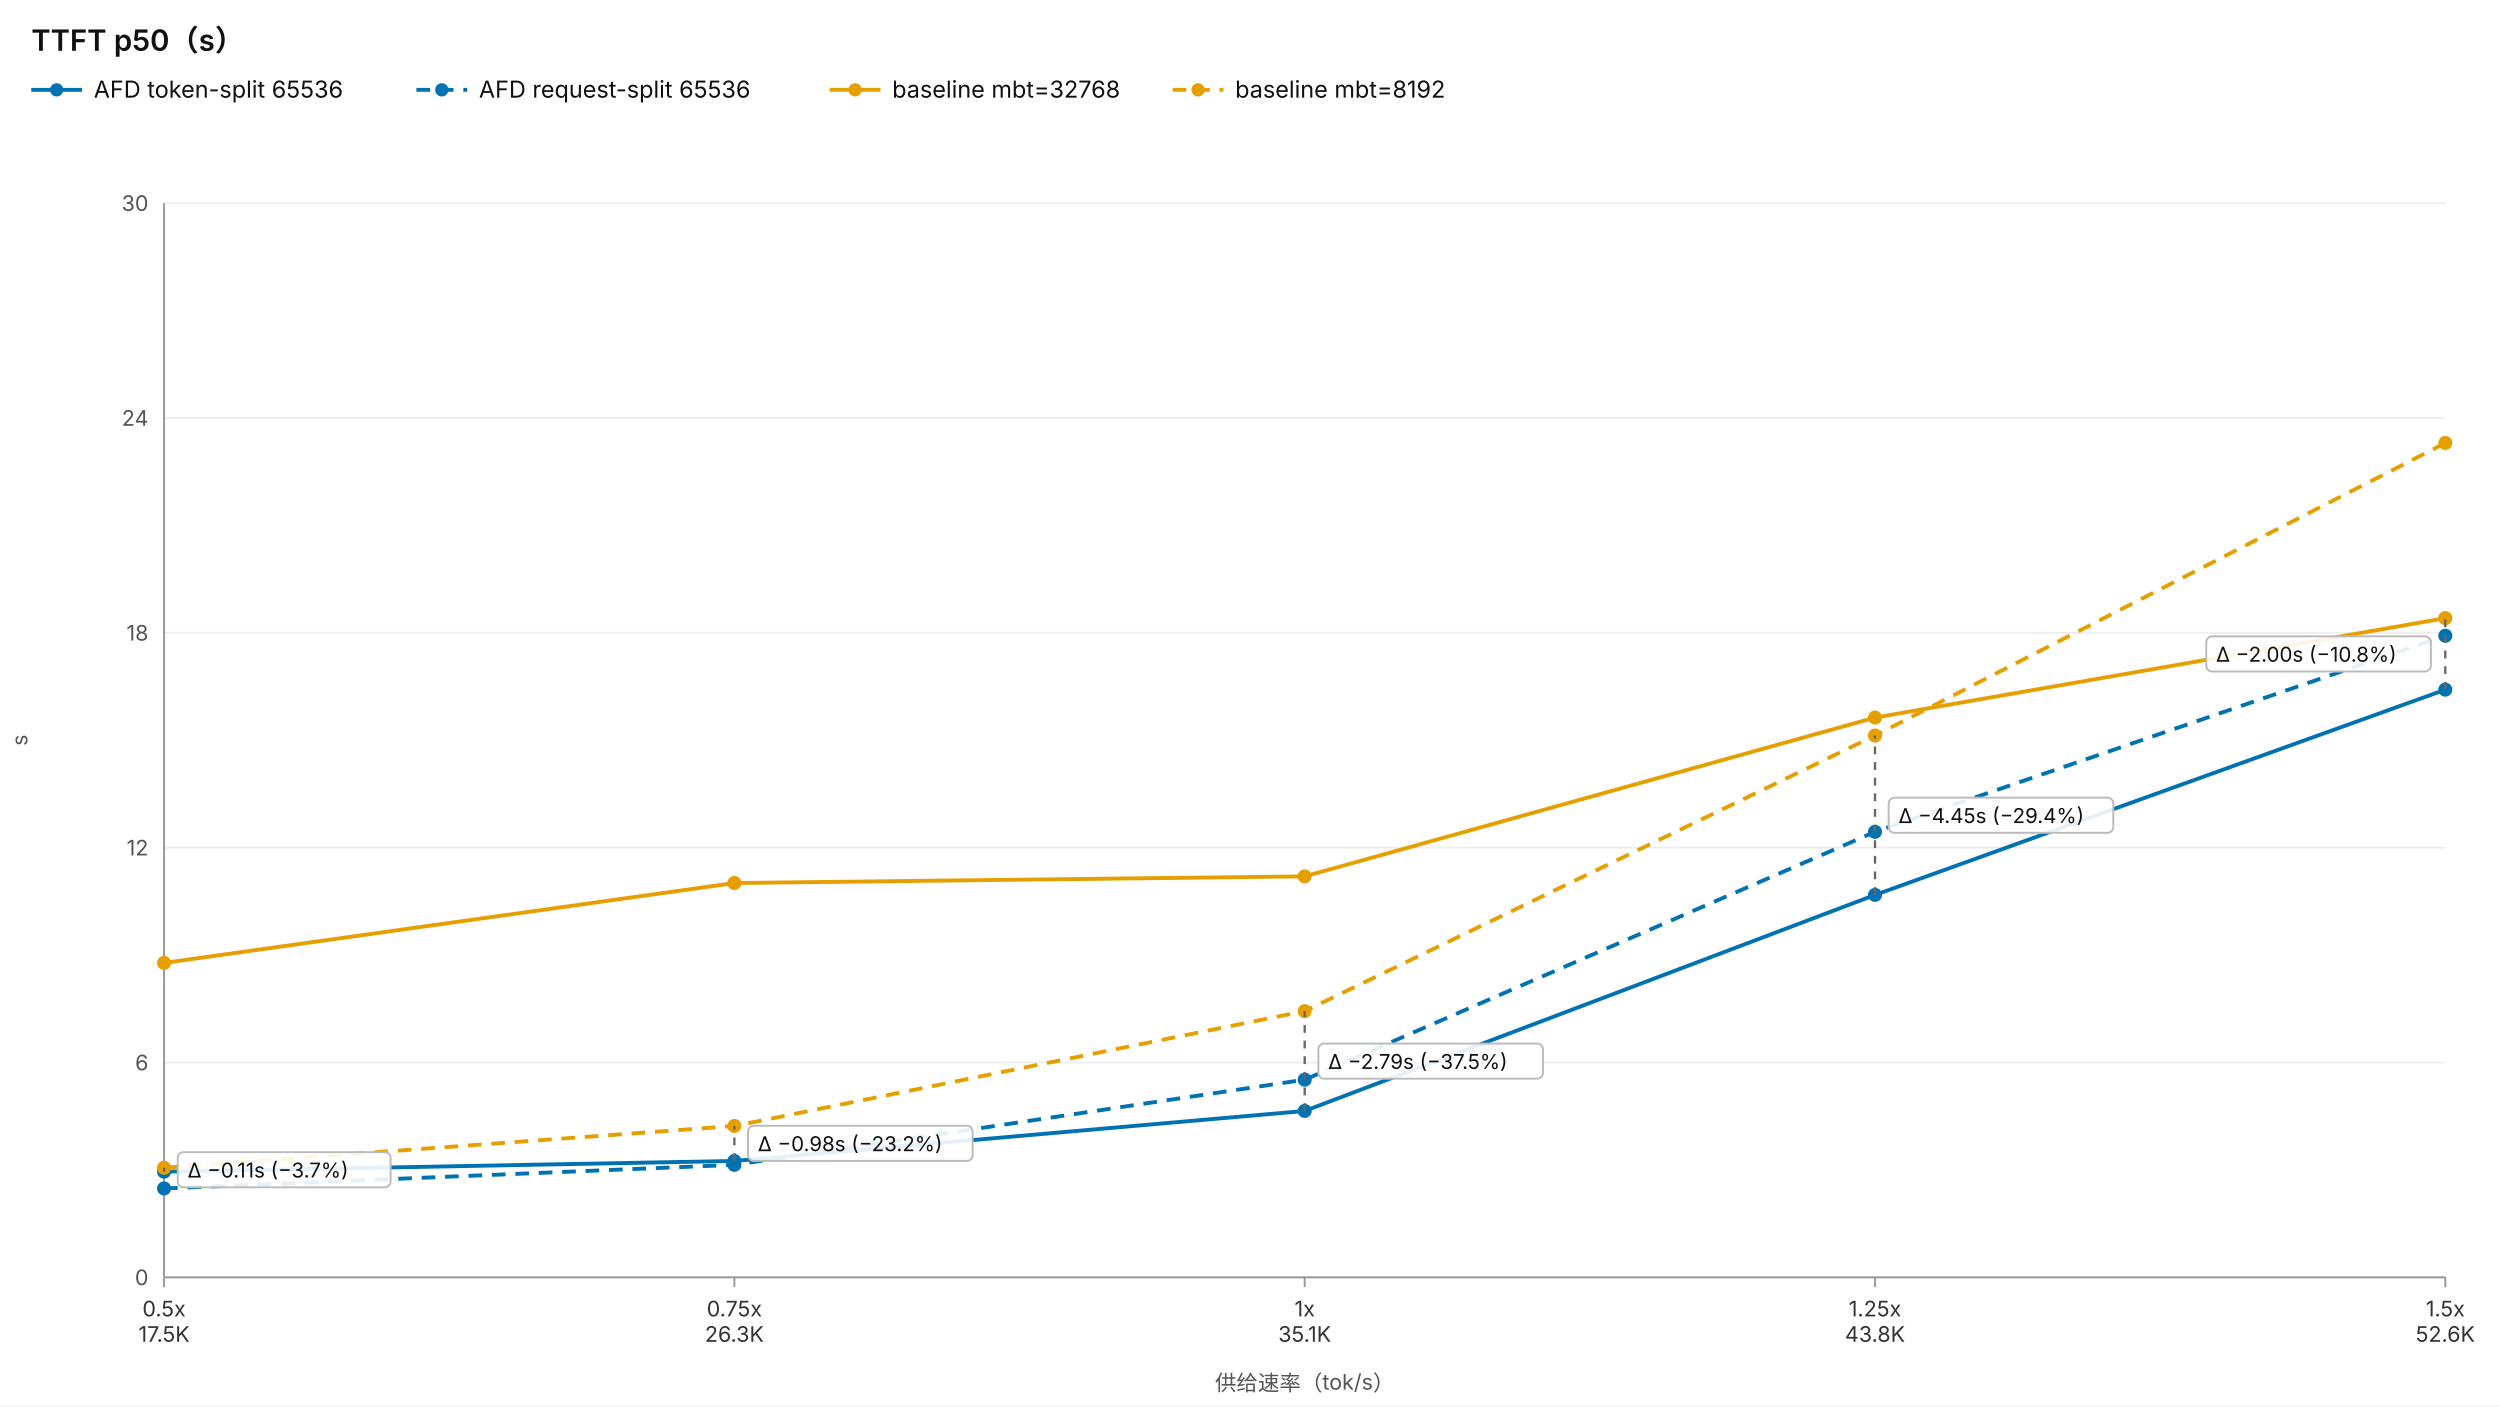
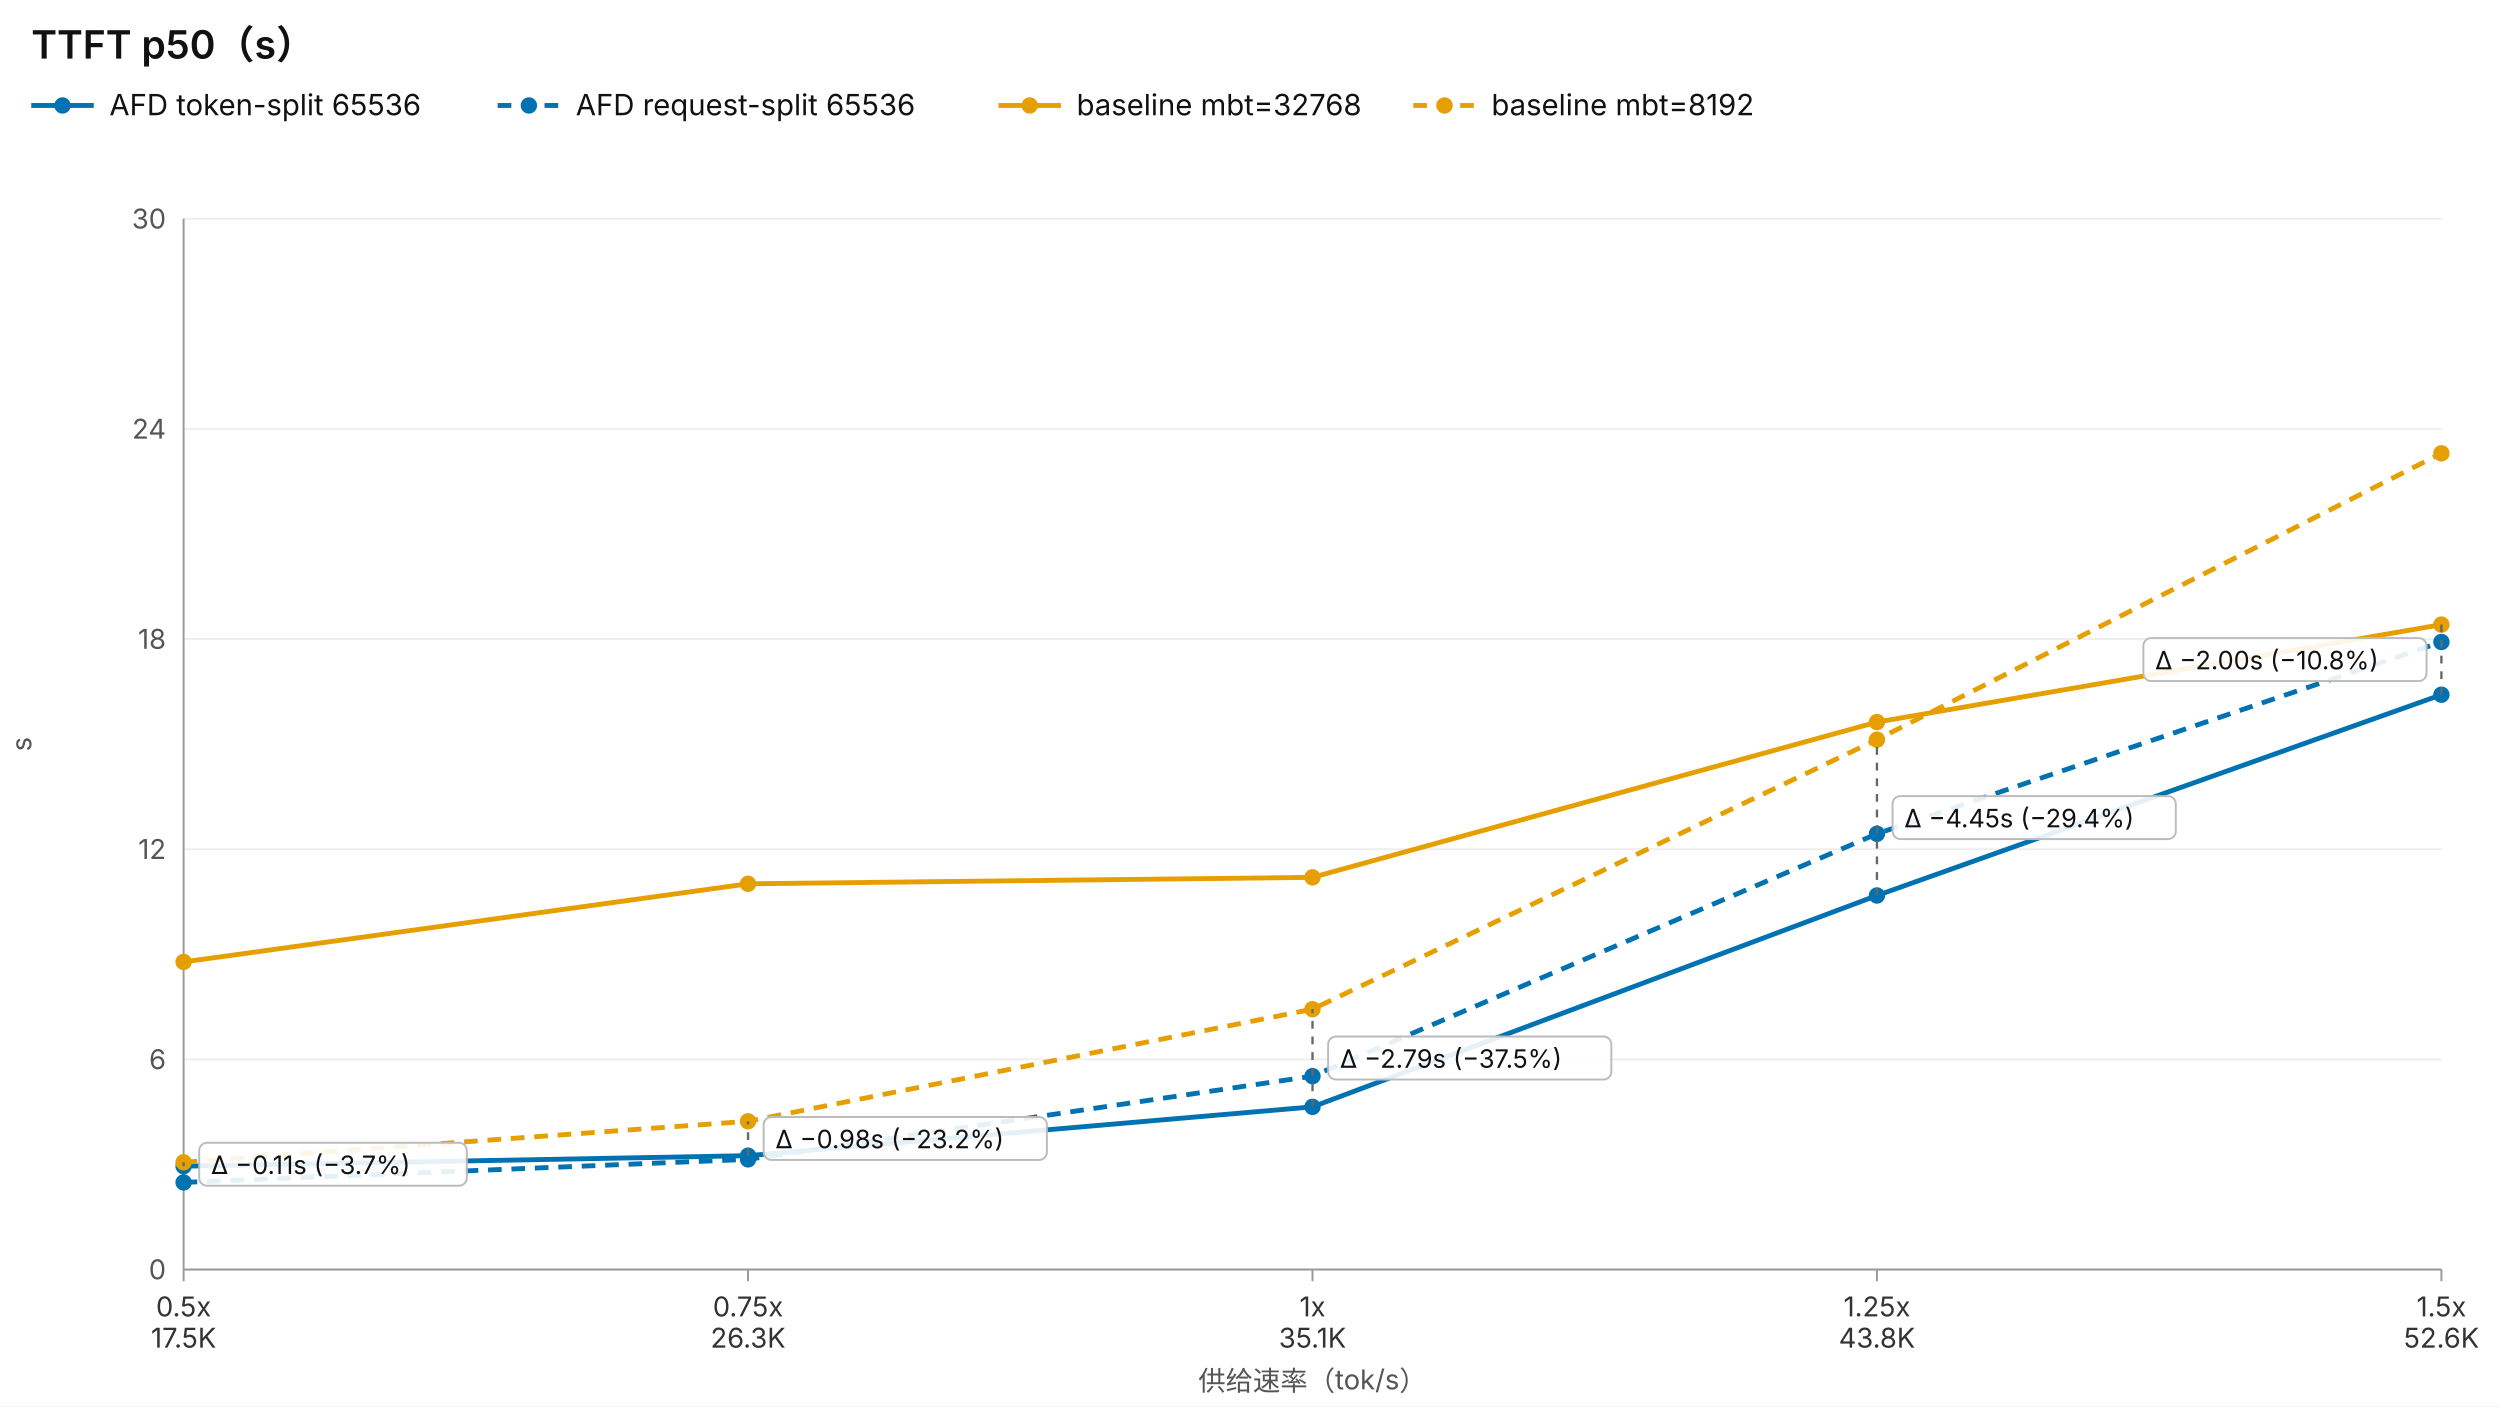
<svg xmlns="http://www.w3.org/2000/svg" width="1280" height="720" viewBox="0 0 1280 720" font-family="-apple-system,'Segoe UI',sans-serif">
  <rect width="1280" height="720" fill="#ffffff" />
-   <text x="16" y="26" font-size="15" font-weight="600" fill="#111">TTFT p50（s）</text>
-   <line x1="16" y1="46" x2="42" y2="46" stroke="#0072B2" stroke-width="2" />
-   <circle cx="29" cy="46" r="3.4" fill="#0072B2" />
-   <text x="48" y="50" font-size="12" fill="#111">AFD token-split 65536</text>
-   <line x1="213.2" y1="46" x2="239.2" y2="46" stroke="#0072B2" stroke-width="2" stroke-dasharray="7 5" />
-   <circle cx="226.2" cy="46" r="3.4" fill="#0072B2" />
-   <text x="245.2" y="50" font-size="12" fill="#111">AFD request-split 65536</text>
-   <line x1="424.8" y1="46" x2="450.8" y2="46" stroke="#E69F00" stroke-width="2" />
-   <circle cx="437.8" cy="46" r="3.4" fill="#E69F00" />
-   <text x="456.8" y="50" font-size="12" fill="#111">baseline mbt=32768</text>
-   <line x1="600.4" y1="46" x2="626.4" y2="46" stroke="#E69F00" stroke-width="2" stroke-dasharray="7 5" />
-   <circle cx="613.4" cy="46" r="3.4" fill="#E69F00" />
-   <text x="632.4" y="50" font-size="12" fill="#111">baseline mbt=8192</text>
-   <line x1="84" y1="654.0" x2="1252" y2="654.0" stroke="#eee" />
-   <text x="76" y="658.0" font-size="11" fill="#555" text-anchor="end">0</text>
-   <line x1="84" y1="544.0" x2="1252" y2="544.0" stroke="#eee" />
-   <text x="76" y="548.0" font-size="11" fill="#555" text-anchor="end">6</text>
-   <line x1="84" y1="434.0" x2="1252" y2="434.0" stroke="#eee" />
-   <text x="76" y="438.0" font-size="11" fill="#555" text-anchor="end">12</text>
-   <line x1="84" y1="324.0" x2="1252" y2="324.0" stroke="#eee" />
-   <text x="76" y="328.0" font-size="11" fill="#555" text-anchor="end">18</text>
-   <line x1="84" y1="214.0" x2="1252" y2="214.0" stroke="#eee" />
-   <text x="76" y="218.0" font-size="11" fill="#555" text-anchor="end">24</text>
-   <line x1="84" y1="104.0" x2="1252" y2="104.0" stroke="#eee" />
-   <text x="76" y="108.0" font-size="11" fill="#555" text-anchor="end">30</text>
-   <line x1="84" y1="104" x2="84" y2="654" stroke="#999" />
-   <line x1="84" y1="654" x2="1252" y2="654" stroke="#999" />
-   <line x1="84.0" y1="654" x2="84.0" y2="659" stroke="#999" />
-   <text x="84.0" y="674" font-size="11" fill="#333" text-anchor="middle">0.5x<tspan x="84.0" dy="13">17.5K</tspan>
+   <text x="16" y="30" font-size="20" font-weight="600" fill="#111">TTFT p50（s）</text>
+   <line x1="16" y1="54" x2="48" y2="54" stroke="#0072B2" stroke-width="2.5" />
+   <circle cx="32" cy="54" r="4.2" fill="#0072B2" />
+   <text x="56" y="59" font-size="15" fill="#111">AFD token-split 65536</text>
+   <line x1="254.8" y1="54" x2="286.8" y2="54" stroke="#0072B2" stroke-width="2.5" stroke-dasharray="7 5" />
+   <circle cx="270.8" cy="54" r="4.2" fill="#0072B2" />
+   <text x="294.8" y="59" font-size="15" fill="#111">AFD request-split 65536</text>
+   <line x1="511.2" y1="54" x2="543.2" y2="54" stroke="#E69F00" stroke-width="2.5" />
+   <circle cx="527.2" cy="54" r="4.2" fill="#E69F00" />
+   <text x="551.2" y="59" font-size="15" fill="#111">baseline mbt=32768</text>
+   <line x1="723.6" y1="54" x2="755.6" y2="54" stroke="#E69F00" stroke-width="2.5" stroke-dasharray="7 5" />
+   <circle cx="739.6" cy="54" r="4.2" fill="#E69F00" />
+   <text x="763.6" y="59" font-size="15" fill="#111">baseline mbt=8192</text>
+   <line x1="94" y1="650.0" x2="1250" y2="650.0" stroke="#eee" />
+   <text x="85" y="655.0" font-size="14" fill="#555" text-anchor="end">0</text>
+   <line x1="94" y1="542.4" x2="1250" y2="542.4" stroke="#eee" />
+   <text x="85" y="547.4" font-size="14" fill="#555" text-anchor="end">6</text>
+   <line x1="94" y1="434.8" x2="1250" y2="434.8" stroke="#eee" />
+   <text x="85" y="439.8" font-size="14" fill="#555" text-anchor="end">12</text>
+   <line x1="94" y1="327.2" x2="1250" y2="327.2" stroke="#eee" />
+   <text x="85" y="332.2" font-size="14" fill="#555" text-anchor="end">18</text>
+   <line x1="94" y1="219.6" x2="1250" y2="219.6" stroke="#eee" />
+   <text x="85" y="224.6" font-size="14" fill="#555" text-anchor="end">24</text>
+   <line x1="94" y1="112.0" x2="1250" y2="112.0" stroke="#eee" />
+   <text x="85" y="117.0" font-size="14" fill="#555" text-anchor="end">30</text>
+   <line x1="94" y1="112" x2="94" y2="650" stroke="#999" />
+   <line x1="94" y1="650" x2="1250" y2="650" stroke="#999" />
+   <line x1="94.0" y1="650" x2="94.0" y2="656" stroke="#999" />
+   <text x="94.0" y="674" font-size="14" fill="#333" text-anchor="middle">0.5x<tspan x="94.0" dy="16">17.5K</tspan>
  </text>
-   <line x1="376.0" y1="654" x2="376.0" y2="659" stroke="#999" />
-   <text x="376.0" y="674" font-size="11" fill="#333" text-anchor="middle">0.75x<tspan x="376.0" dy="13">26.3K</tspan>
+   <line x1="383.0" y1="650" x2="383.0" y2="656" stroke="#999" />
+   <text x="383.0" y="674" font-size="14" fill="#333" text-anchor="middle">0.75x<tspan x="383.0" dy="16">26.3K</tspan>
  </text>
-   <line x1="668.0" y1="654" x2="668.0" y2="659" stroke="#999" />
-   <text x="668.0" y="674" font-size="11" fill="#333" text-anchor="middle">1x<tspan x="668.0" dy="13">35.1K</tspan>
+   <line x1="672.0" y1="650" x2="672.0" y2="656" stroke="#999" />
+   <text x="672.0" y="674" font-size="14" fill="#333" text-anchor="middle">1x<tspan x="672.0" dy="16">35.1K</tspan>
  </text>
-   <line x1="960.0" y1="654" x2="960.0" y2="659" stroke="#999" />
-   <text x="960.0" y="674" font-size="11" fill="#333" text-anchor="middle">1.25x<tspan x="960.0" dy="13">43.8K</tspan>
+   <line x1="961.0" y1="650" x2="961.0" y2="656" stroke="#999" />
+   <text x="961.0" y="674" font-size="14" fill="#333" text-anchor="middle">1.25x<tspan x="961.0" dy="16">43.8K</tspan>
  </text>
-   <line x1="1252.0" y1="654" x2="1252.0" y2="659" stroke="#999" />
-   <text x="1252.0" y="674" font-size="11" fill="#333" text-anchor="middle">1.5x<tspan x="1252.0" dy="13">52.6K</tspan>
+   <line x1="1250.0" y1="650" x2="1250.0" y2="656" stroke="#999" />
+   <text x="1250.0" y="674" font-size="14" fill="#333" text-anchor="middle">1.5x<tspan x="1250.0" dy="16">52.6K</tspan>
  </text>
-   <text x="668" y="712" font-size="11" fill="#555" text-anchor="middle">供给速率（tok/s）</text>
-   <text x="14" y="379" font-size="11" fill="#555" text-anchor="middle" transform="rotate(-90 14 379)">s</text>
-   <polyline points="84.0,599.9 376.0,594.4 668.0,568.8 960.0,458.2 1252.0,353.1" fill="none" stroke="#0072B2" stroke-width="2" />
-   <circle cx="84.0" cy="599.9" r="3.6" fill="#0072B2" />
-   <circle cx="376.0" cy="594.4" r="3.6" fill="#0072B2" />
-   <circle cx="668.0" cy="568.8" r="3.6" fill="#0072B2" />
-   <circle cx="960.0" cy="458.2" r="3.6" fill="#0072B2" />
-   <circle cx="1252.0" cy="353.1" r="3.6" fill="#0072B2" />
-   <polyline points="84.0,608.5 376.0,596.4 668.0,552.8 960.0,425.9 1252.0,325.5" fill="none" stroke="#0072B2" stroke-width="2" stroke-dasharray="7 5" />
-   <circle cx="84.0" cy="608.5" r="3.6" fill="#0072B2" />
-   <circle cx="376.0" cy="596.4" r="3.6" fill="#0072B2" />
-   <circle cx="668.0" cy="552.8" r="3.6" fill="#0072B2" />
-   <circle cx="960.0" cy="425.9" r="3.6" fill="#0072B2" />
-   <circle cx="1252.0" cy="325.5" r="3.6" fill="#0072B2" />
-   <polyline points="84.0,493.0 376.0,452.1 668.0,448.7 960.0,367.4 1252.0,316.5" fill="none" stroke="#E69F00" stroke-width="2" />
-   <circle cx="84.0" cy="493.0" r="3.6" fill="#E69F00" />
-   <circle cx="376.0" cy="452.1" r="3.6" fill="#E69F00" />
-   <circle cx="668.0" cy="448.7" r="3.6" fill="#E69F00" />
-   <circle cx="960.0" cy="367.4" r="3.6" fill="#E69F00" />
-   <circle cx="1252.0" cy="316.5" r="3.6" fill="#E69F00" />
-   <polyline points="84.0,597.9 376.0,576.5 668.0,517.7 960.0,376.6 1252.0,226.8" fill="none" stroke="#E69F00" stroke-width="2" stroke-dasharray="7 5" />
-   <circle cx="84.0" cy="597.9" r="3.6" fill="#E69F00" />
-   <circle cx="376.0" cy="576.5" r="3.6" fill="#E69F00" />
-   <circle cx="668.0" cy="517.7" r="3.6" fill="#E69F00" />
-   <circle cx="960.0" cy="376.6" r="3.6" fill="#E69F00" />
-   <circle cx="1252.0" cy="226.8" r="3.6" fill="#E69F00" />
-   <line x1="84.0" y1="599.9" x2="84.0" y2="597.9" stroke="#666" stroke-width="1.2" stroke-dasharray="4 4" />
-   <rect x="91.0" y="589.9" width="109" height="18" rx="3" fill="#ffffff" fill-opacity="0.9" stroke="#bbb" />
-   <text x="96.0" y="602.9" font-size="10.5" fill="#111">Δ −0.11s (−3.7%)</text>
-   <line x1="376.0" y1="594.4" x2="376.0" y2="576.5" stroke="#666" stroke-width="1.2" stroke-dasharray="4 4" />
-   <rect x="383.0" y="576.4" width="115" height="18" rx="3" fill="#ffffff" fill-opacity="0.9" stroke="#bbb" />
-   <text x="388.0" y="589.4" font-size="10.5" fill="#111">Δ −0.98s (−23.2%)</text>
-   <line x1="668.0" y1="568.8" x2="668.0" y2="517.7" stroke="#666" stroke-width="1.2" stroke-dasharray="4 4" />
-   <rect x="675.0" y="534.3" width="115" height="18" rx="3" fill="#ffffff" fill-opacity="0.9" stroke="#bbb" />
-   <text x="680.0" y="547.3" font-size="10.5" fill="#111">Δ −2.79s (−37.5%)</text>
-   <line x1="960.0" y1="458.2" x2="960.0" y2="376.6" stroke="#666" stroke-width="1.2" stroke-dasharray="4 4" />
-   <rect x="967.0" y="408.4" width="115" height="18" rx="3" fill="#ffffff" fill-opacity="0.9" stroke="#bbb" />
-   <text x="972.0" y="421.4" font-size="10.5" fill="#111">Δ −4.45s (−29.4%)</text>
-   <line x1="1252.0" y1="353.1" x2="1252.0" y2="316.5" stroke="#666" stroke-width="1.2" stroke-dasharray="4 4" />
-   <rect x="1129.6" y="325.8" width="115" height="18" rx="3" fill="#ffffff" fill-opacity="0.9" stroke="#bbb" />
-   <text x="1134.6" y="338.8" font-size="10.5" fill="#111">Δ −2.00s (−10.8%)</text>
+   <text x="672" y="712" font-size="14" fill="#555" text-anchor="middle">供给速率（tok/s）</text>
+   <text x="16" y="381" font-size="14" fill="#555" text-anchor="middle" transform="rotate(-90 16 381)">s</text>
+   <polyline points="94.0,597.1 383.0,591.7 672.0,566.7 961.0,458.5 1250.0,355.7" fill="none" stroke="#0072B2" stroke-width="2.5" />
+   <circle cx="94.0" cy="597.1" r="4.2" fill="#0072B2" />
+   <circle cx="383.0" cy="591.7" r="4.2" fill="#0072B2" />
+   <circle cx="672.0" cy="566.7" r="4.2" fill="#0072B2" />
+   <circle cx="961.0" cy="458.5" r="4.2" fill="#0072B2" />
+   <circle cx="1250.0" cy="355.7" r="4.2" fill="#0072B2" />
+   <polyline points="94.0,605.4 383.0,593.6 672.0,551.0 961.0,426.9 1250.0,328.7" fill="none" stroke="#0072B2" stroke-width="2.5" stroke-dasharray="7 5" />
+   <circle cx="94.0" cy="605.4" r="4.2" fill="#0072B2" />
+   <circle cx="383.0" cy="593.6" r="4.2" fill="#0072B2" />
+   <circle cx="672.0" cy="551.0" r="4.2" fill="#0072B2" />
+   <circle cx="961.0" cy="426.9" r="4.2" fill="#0072B2" />
+   <circle cx="1250.0" cy="328.7" r="4.2" fill="#0072B2" />
+   <polyline points="94.0,492.5 383.0,452.5 672.0,449.2 961.0,369.7 1250.0,319.8" fill="none" stroke="#E69F00" stroke-width="2.5" />
+   <circle cx="94.0" cy="492.5" r="4.2" fill="#E69F00" />
+   <circle cx="383.0" cy="452.5" r="4.2" fill="#E69F00" />
+   <circle cx="672.0" cy="449.2" r="4.2" fill="#E69F00" />
+   <circle cx="961.0" cy="369.7" r="4.2" fill="#E69F00" />
+   <circle cx="1250.0" cy="319.8" r="4.2" fill="#E69F00" />
+   <polyline points="94.0,595.1 383.0,574.1 672.0,516.7 961.0,378.7 1250.0,232.1" fill="none" stroke="#E69F00" stroke-width="2.5" stroke-dasharray="7 5" />
+   <circle cx="94.0" cy="595.1" r="4.2" fill="#E69F00" />
+   <circle cx="383.0" cy="574.1" r="4.2" fill="#E69F00" />
+   <circle cx="672.0" cy="516.7" r="4.2" fill="#E69F00" />
+   <circle cx="961.0" cy="378.7" r="4.2" fill="#E69F00" />
+   <circle cx="1250.0" cy="232.1" r="4.2" fill="#E69F00" />
+   <line x1="94.0" y1="597.1" x2="94.0" y2="595.1" stroke="#666" stroke-width="1.2" stroke-dasharray="4 4" />
+   <rect x="102.0" y="585.1" width="137" height="22" rx="4" fill="#ffffff" fill-opacity="0.9" stroke="#bbb" />
+   <text x="108.0" y="601.1" font-size="13" fill="#111">Δ −0.11s (−3.7%)</text>
+   <line x1="383.0" y1="591.7" x2="383.0" y2="574.1" stroke="#666" stroke-width="1.2" stroke-dasharray="4 4" />
+   <rect x="391.0" y="571.9" width="145" height="22" rx="4" fill="#ffffff" fill-opacity="0.9" stroke="#bbb" />
+   <text x="397.0" y="587.9" font-size="13" fill="#111">Δ −0.98s (−23.2%)</text>
+   <line x1="672.0" y1="566.7" x2="672.0" y2="516.7" stroke="#666" stroke-width="1.2" stroke-dasharray="4 4" />
+   <rect x="680.0" y="530.7" width="145" height="22" rx="4" fill="#ffffff" fill-opacity="0.9" stroke="#bbb" />
+   <text x="686.0" y="546.7" font-size="13" fill="#111">Δ −2.79s (−37.5%)</text>
+   <line x1="961.0" y1="458.5" x2="961.0" y2="378.7" stroke="#666" stroke-width="1.2" stroke-dasharray="4 4" />
+   <rect x="969.0" y="407.6" width="145" height="22" rx="4" fill="#ffffff" fill-opacity="0.9" stroke="#bbb" />
+   <text x="975.0" y="423.6" font-size="13" fill="#111">Δ −4.45s (−29.4%)</text>
+   <line x1="1250.0" y1="355.7" x2="1250.0" y2="319.8" stroke="#666" stroke-width="1.2" stroke-dasharray="4 4" />
+   <rect x="1097.4" y="326.7" width="145" height="22" rx="4" fill="#ffffff" fill-opacity="0.9" stroke="#bbb" />
+   <text x="1103.4" y="342.7" font-size="13" fill="#111">Δ −2.00s (−10.8%)</text>
</svg>
